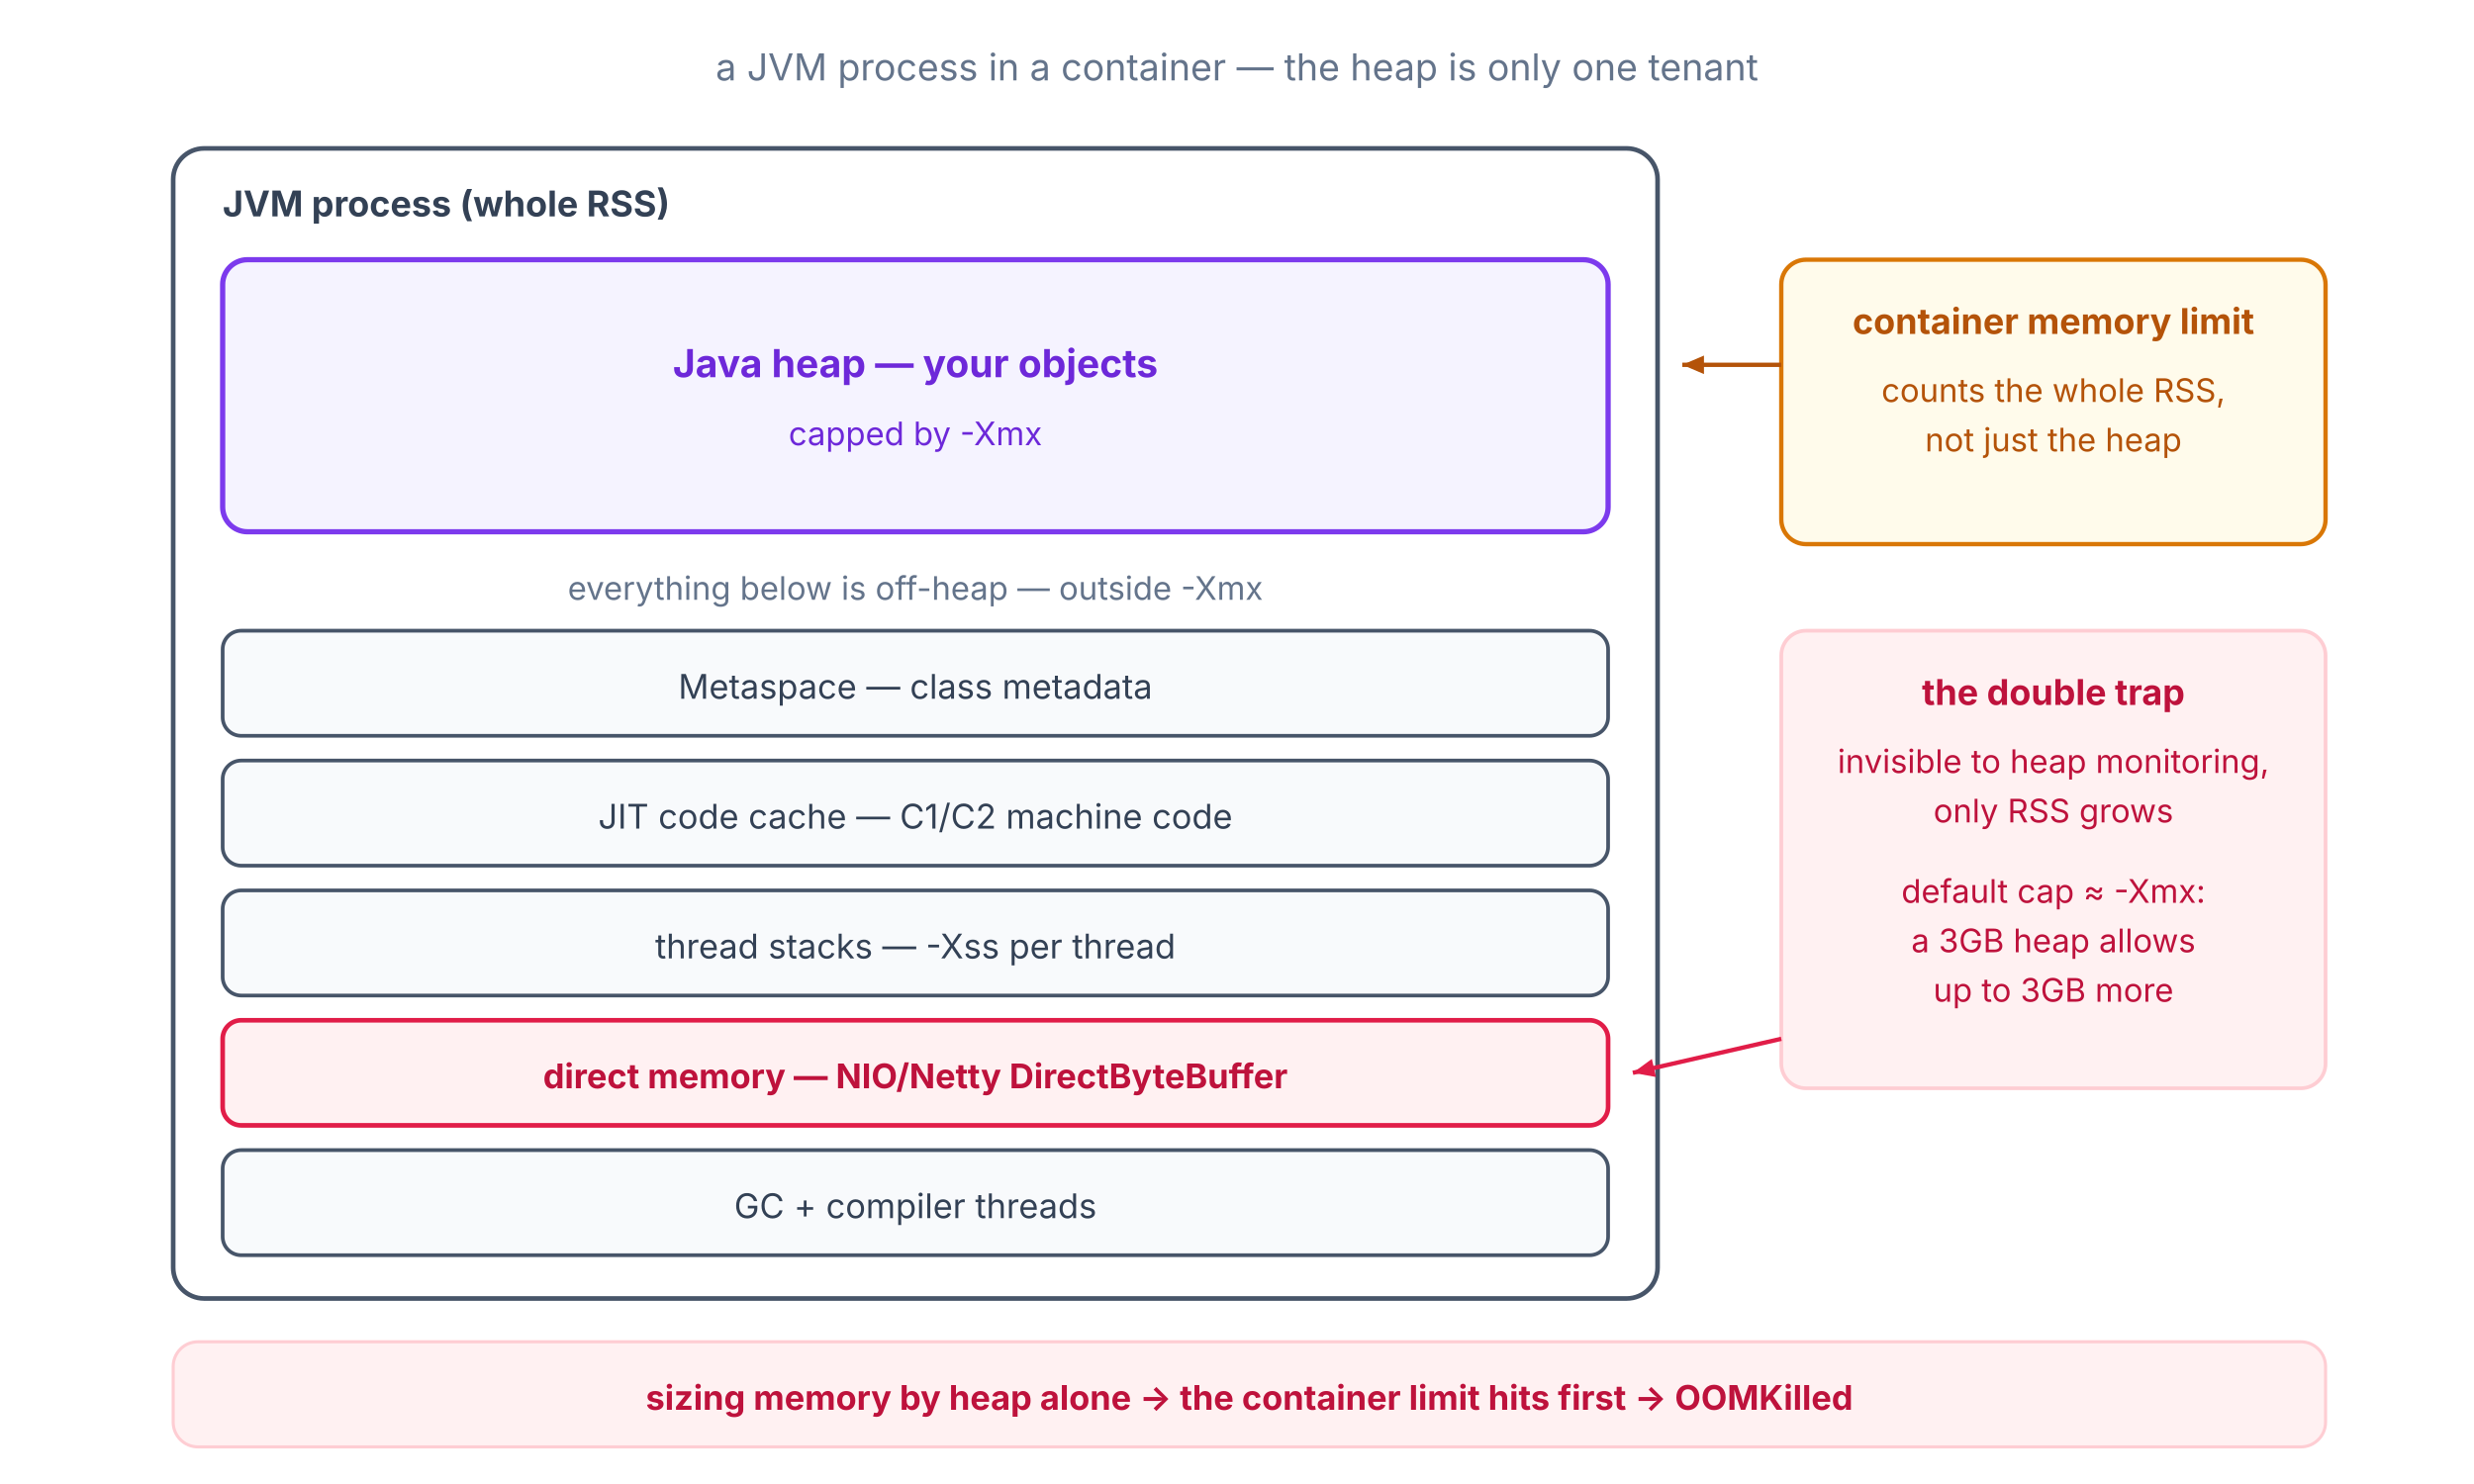
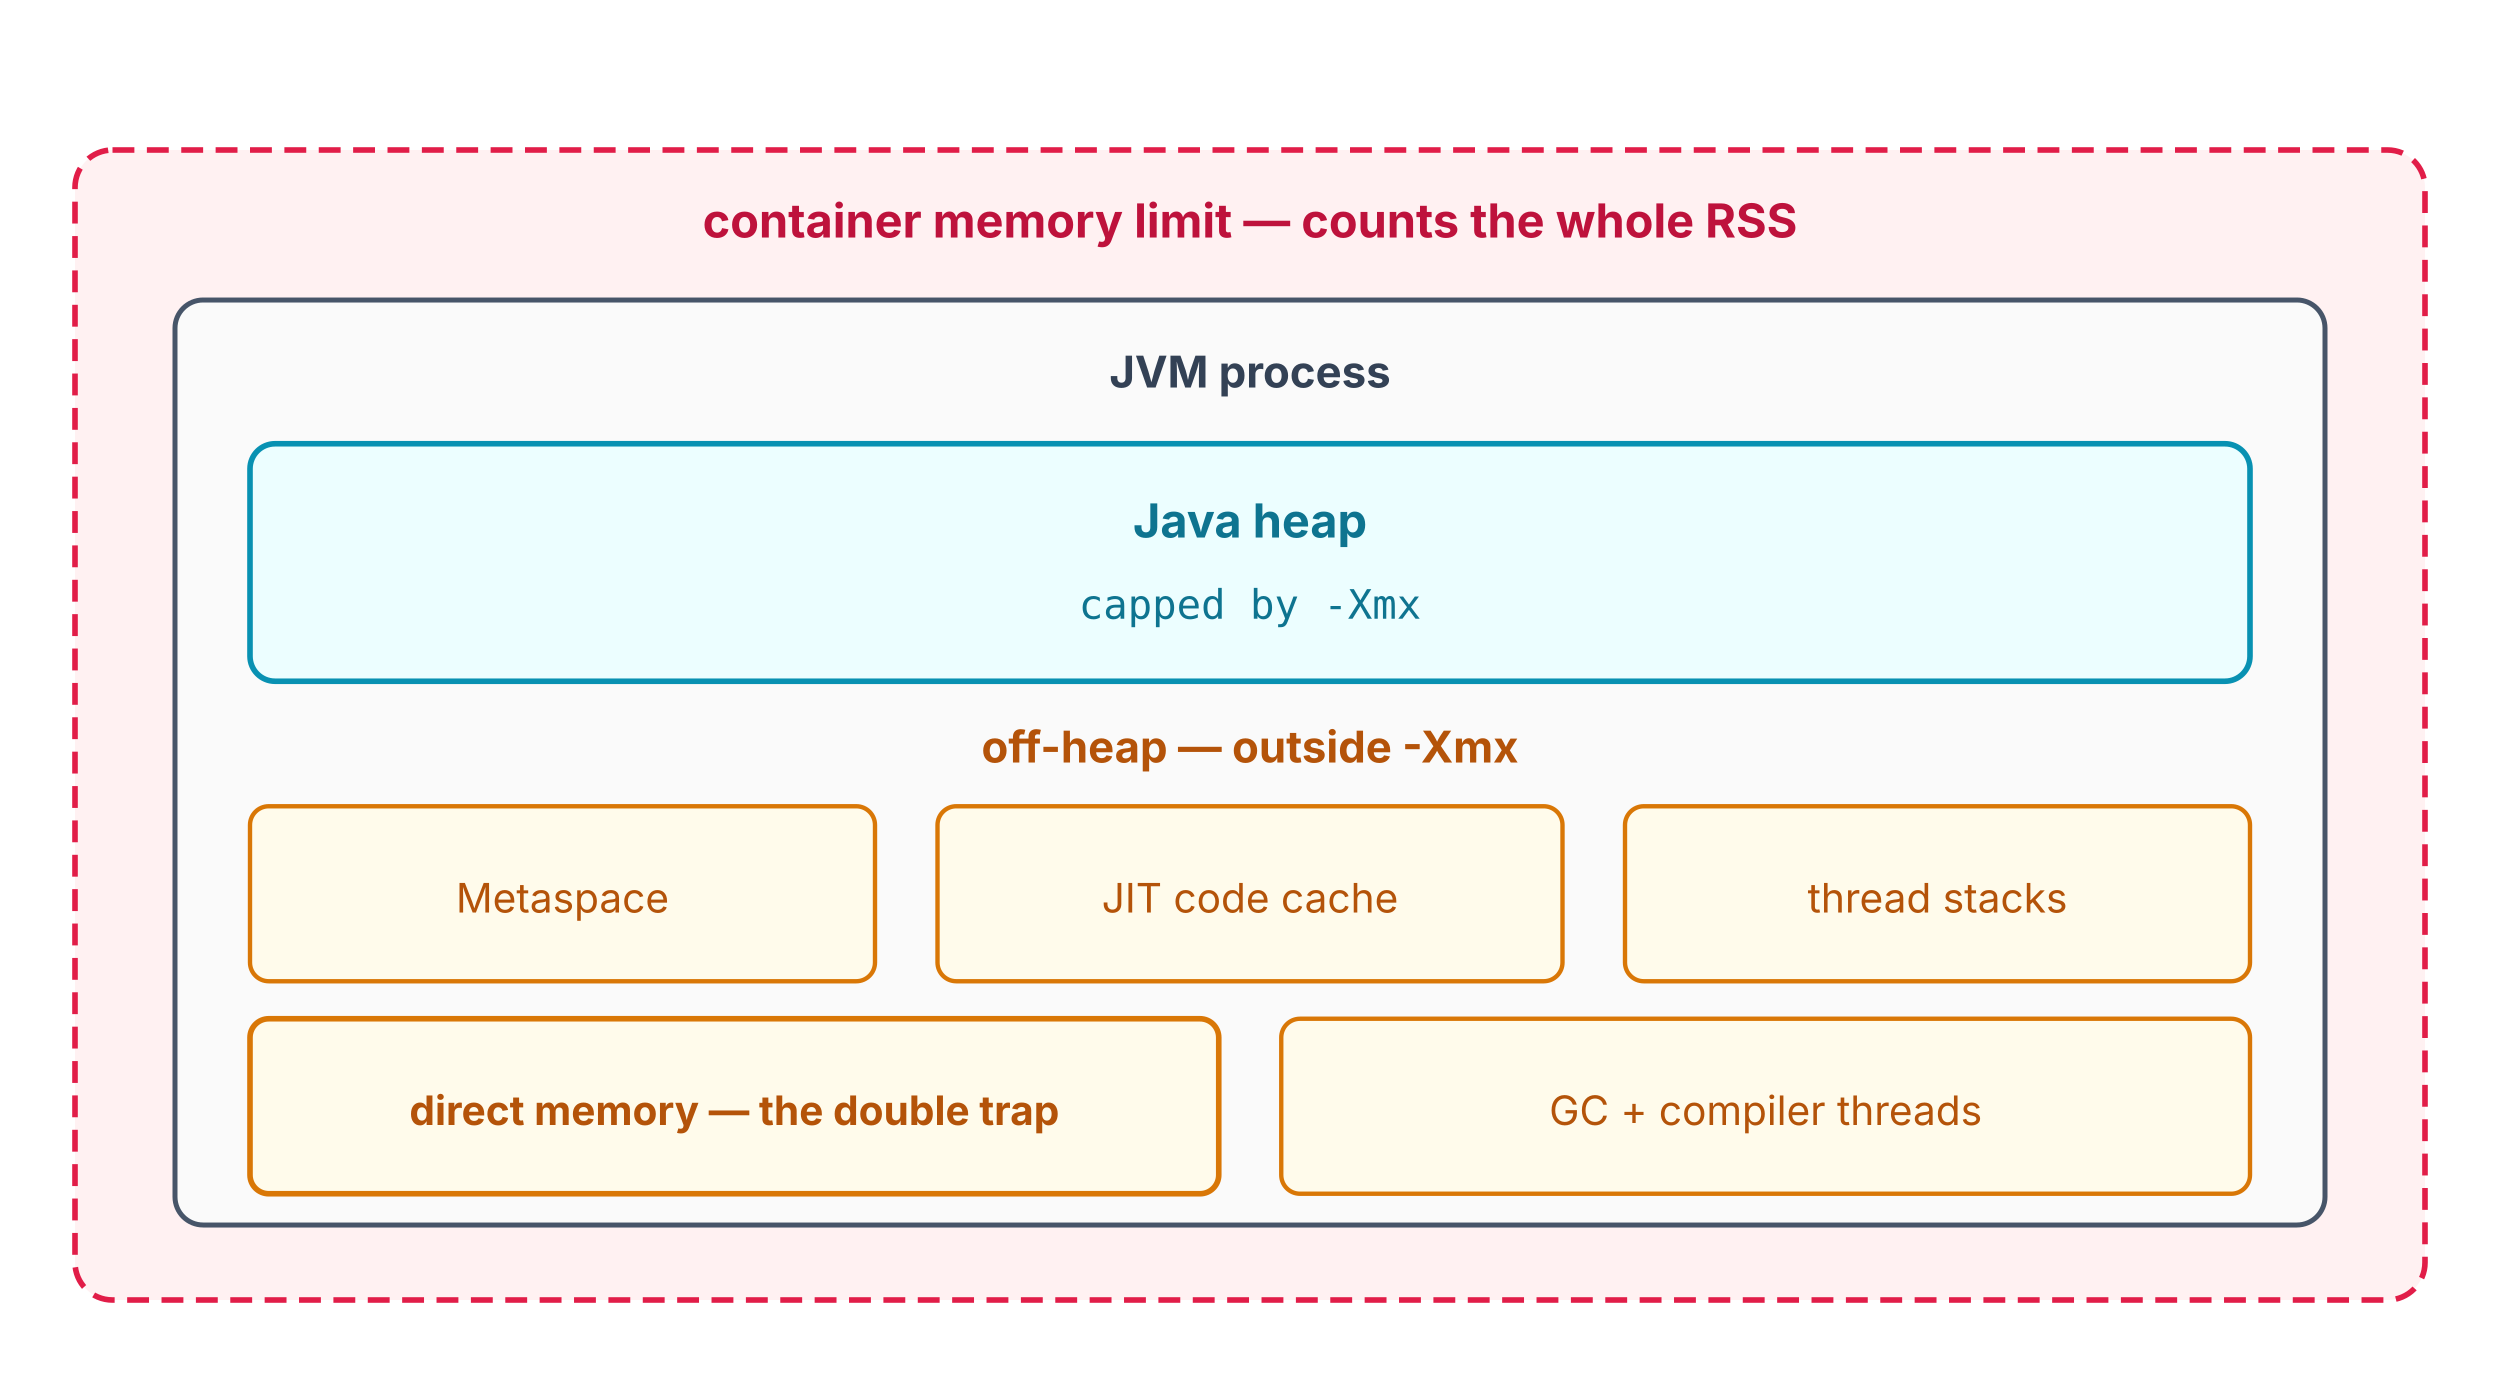
- <svg xmlns="http://www.w3.org/2000/svg" viewBox="0 0 800 480" role="img" aria-labelledby="t4 d4" font-family="Pretendard, ui-sans-serif, system-ui, -apple-system, sans-serif">
-   <defs>
-     <marker id="m4" markerWidth="10" markerHeight="10" refX="7" refY="3" orient="auto" markerUnits="userSpaceOnUse">
-       <path d="M0,0 L7,3 L0,6 Z" fill="#E11D48" />
-     </marker>
-     <marker id="m4b" markerWidth="10" markerHeight="10" refX="7" refY="3" orient="auto" markerUnits="userSpaceOnUse">
-       <path d="M0,0 L7,3 L0,6 Z" fill="#B45309" />
-     </marker>
-   </defs>
-   <rect x="0" y="0" width="800" height="480" fill="#FFFFFF" />
-   <text x="400" y="26" text-anchor="middle" font-size="12" fill="#64748B">a JVM process in a container — the heap is only one tenant</text>
-   <rect x="56" y="48" width="480" height="372" rx="10" fill="none" stroke="#475569" stroke-width="1.5" />
-   <text x="72" y="70" font-size="11.5" font-weight="700" fill="#334155">JVM process (whole RSS)</text>
-   <rect x="72" y="84" width="448" height="88" rx="8" fill="#F5F3FF" stroke="#7C3AED" stroke-width="1.7" />
-   <text x="296" y="122" text-anchor="middle" font-size="12.5" font-weight="700" fill="#6D28D9">Java heap — your objects</text>
-   <text x="296" y="144" text-anchor="middle" font-size="10.5" fill="#6D28D9">capped by -Xmx</text>
-   <text x="296" y="194" text-anchor="middle" font-size="10.5" fill="#64748B">everything below is off-heap — outside -Xmx</text>
-   <rect x="72" y="204" width="448" height="34" rx="6" fill="#F8FAFC" stroke="#475569" stroke-width="1.2" />
-   <text x="296" y="226" text-anchor="middle" font-size="11" fill="#334155">Metaspace — class metadata</text>
-   <rect x="72" y="246" width="448" height="34" rx="6" fill="#F8FAFC" stroke="#475569" stroke-width="1.2" />
-   <text x="296" y="268" text-anchor="middle" font-size="11" fill="#334155">JIT code cache — C1/C2 machine code</text>
-   <rect x="72" y="288" width="448" height="34" rx="6" fill="#F8FAFC" stroke="#475569" stroke-width="1.2" />
-   <text x="296" y="310" text-anchor="middle" font-size="11" fill="#334155">thread stacks — -Xss per thread</text>
-   <rect x="72" y="330" width="448" height="34" rx="6" fill="#FFF1F2" stroke="#E11D48" stroke-width="1.5" />
-   <text x="296" y="352" text-anchor="middle" font-size="11" font-weight="700" fill="#BE123C">direct memory — NIO/Netty DirectByteBuffer</text>
-   <rect x="72" y="372" width="448" height="34" rx="6" fill="#F8FAFC" stroke="#475569" stroke-width="1.2" />
-   <text x="296" y="394" text-anchor="middle" font-size="11" fill="#334155">GC + compiler threads</text>
-   <rect x="576" y="84" width="176" height="92" rx="8" fill="#FFFBEB" stroke="#D97706" stroke-width="1.4" />
-   <text x="664" y="108" text-anchor="middle" font-size="11.5" font-weight="700" fill="#B45309">container memory limit</text>
-   <text x="664" y="130" text-anchor="middle" font-size="10.5" fill="#B45309">counts the whole RSS,</text>
-   <text x="664" y="146" text-anchor="middle" font-size="10.5" fill="#B45309">not just the heap</text>
-   <line x1="576" y1="118" x2="544" y2="118" stroke="#B45309" stroke-width="1.4" marker-end="url(#m4b)" />
-   <rect x="576" y="204" width="176" height="148" rx="8" fill="#FFF1F2" stroke="#FECDD3" stroke-width="1.2" />
-   <text x="664" y="228" text-anchor="middle" font-size="11.5" font-weight="700" fill="#BE123C">the double trap</text>
-   <text x="664" y="250" text-anchor="middle" font-size="10.5" fill="#BE123C">invisible to heap monitoring,</text>
-   <text x="664" y="266" text-anchor="middle" font-size="10.5" fill="#BE123C">only RSS grows</text>
-   <text x="664" y="292" text-anchor="middle" font-size="10.5" fill="#BE123C">default cap ≈ -Xmx:</text>
-   <text x="664" y="308" text-anchor="middle" font-size="10.5" fill="#BE123C">a 3GB heap allows</text>
-   <text x="664" y="324" text-anchor="middle" font-size="10.5" fill="#BE123C">up to 3GB more</text>
-   <line x1="576" y1="336" x2="528" y2="347" stroke="#E11D48" stroke-width="1.4" marker-end="url(#m4)" />
-   <rect x="56" y="434" width="696" height="34" rx="8" fill="#FFF1F2" stroke="#FECDD3" stroke-width="1" />
-   <text x="404" y="456" text-anchor="middle" font-size="11" font-weight="700" fill="#BE123C">sizing memory by heap alone → the container limit hits first → OOMKilled</text>
+ <svg xmlns="http://www.w3.org/2000/svg" viewBox="0 0 800 440" role="img" aria-labelledby="t4 d4" font-family="Pretendard, ui-sans-serif, system-ui, -apple-system, sans-serif">
+   <rect x="0" y="0" width="800" height="440" fill="#FFFFFF" />
+   <rect x="24" y="48" width="752" height="368" rx="12" fill="#FFF1F2" stroke="#E11D48" stroke-width="1.8" stroke-dasharray="7 4" />
+   <text x="400" y="76" text-anchor="middle" font-size="15" font-weight="700" fill="#BE123C">container memory limit — counts the whole RSS</text>
+   <rect x="56" y="96" width="688" height="296" rx="9" fill="#FAFAFA" stroke="#475569" stroke-width="1.6" />
+   <text x="400" y="124" text-anchor="middle" font-size="14" font-weight="700" fill="#334155">JVM process</text>
+   <rect x="80" y="142" width="640" height="76" rx="8" fill="#ECFEFF" stroke="#0891B2" stroke-width="1.8" />
+   <text x="400" y="172" text-anchor="middle" font-size="15" font-weight="700" fill="#0E7490">Java heap</text>
+   <text x="400" y="198" text-anchor="middle" font-size="13" fill="#0E7490" font-family="ui-monospace, monospace">capped by -Xmx</text>
+   <text x="400" y="244" text-anchor="middle" font-size="14" font-weight="700" fill="#B45309">off-heap — outside -Xmx</text>
+   <rect x="80" y="258" width="200" height="56" rx="6" fill="#FFFBEB" stroke="#D97706" stroke-width="1.4" />
+   <text x="180" y="292" text-anchor="middle" font-size="13" fill="#B45309">Metaspace</text>
+   <rect x="300" y="258" width="200" height="56" rx="6" fill="#FFFBEB" stroke="#D97706" stroke-width="1.4" />
+   <text x="400" y="292" text-anchor="middle" font-size="13" fill="#B45309">JIT code cache</text>
+   <rect x="520" y="258" width="200" height="56" rx="6" fill="#FFFBEB" stroke="#D97706" stroke-width="1.4" />
+   <text x="620" y="292" text-anchor="middle" font-size="13" fill="#B45309">thread stacks</text>
+   <rect x="80" y="326" width="310" height="56" rx="6" fill="#FFFBEB" stroke="#D97706" stroke-width="1.8" />
+   <text x="235" y="360" text-anchor="middle" font-size="13" font-weight="700" fill="#B45309">direct memory — the double trap</text>
+   <rect x="410" y="326" width="310" height="56" rx="6" fill="#FFFBEB" stroke="#D97706" stroke-width="1.4" />
+   <text x="565" y="360" text-anchor="middle" font-size="13" fill="#B45309">GC + compiler threads</text>
</svg>
